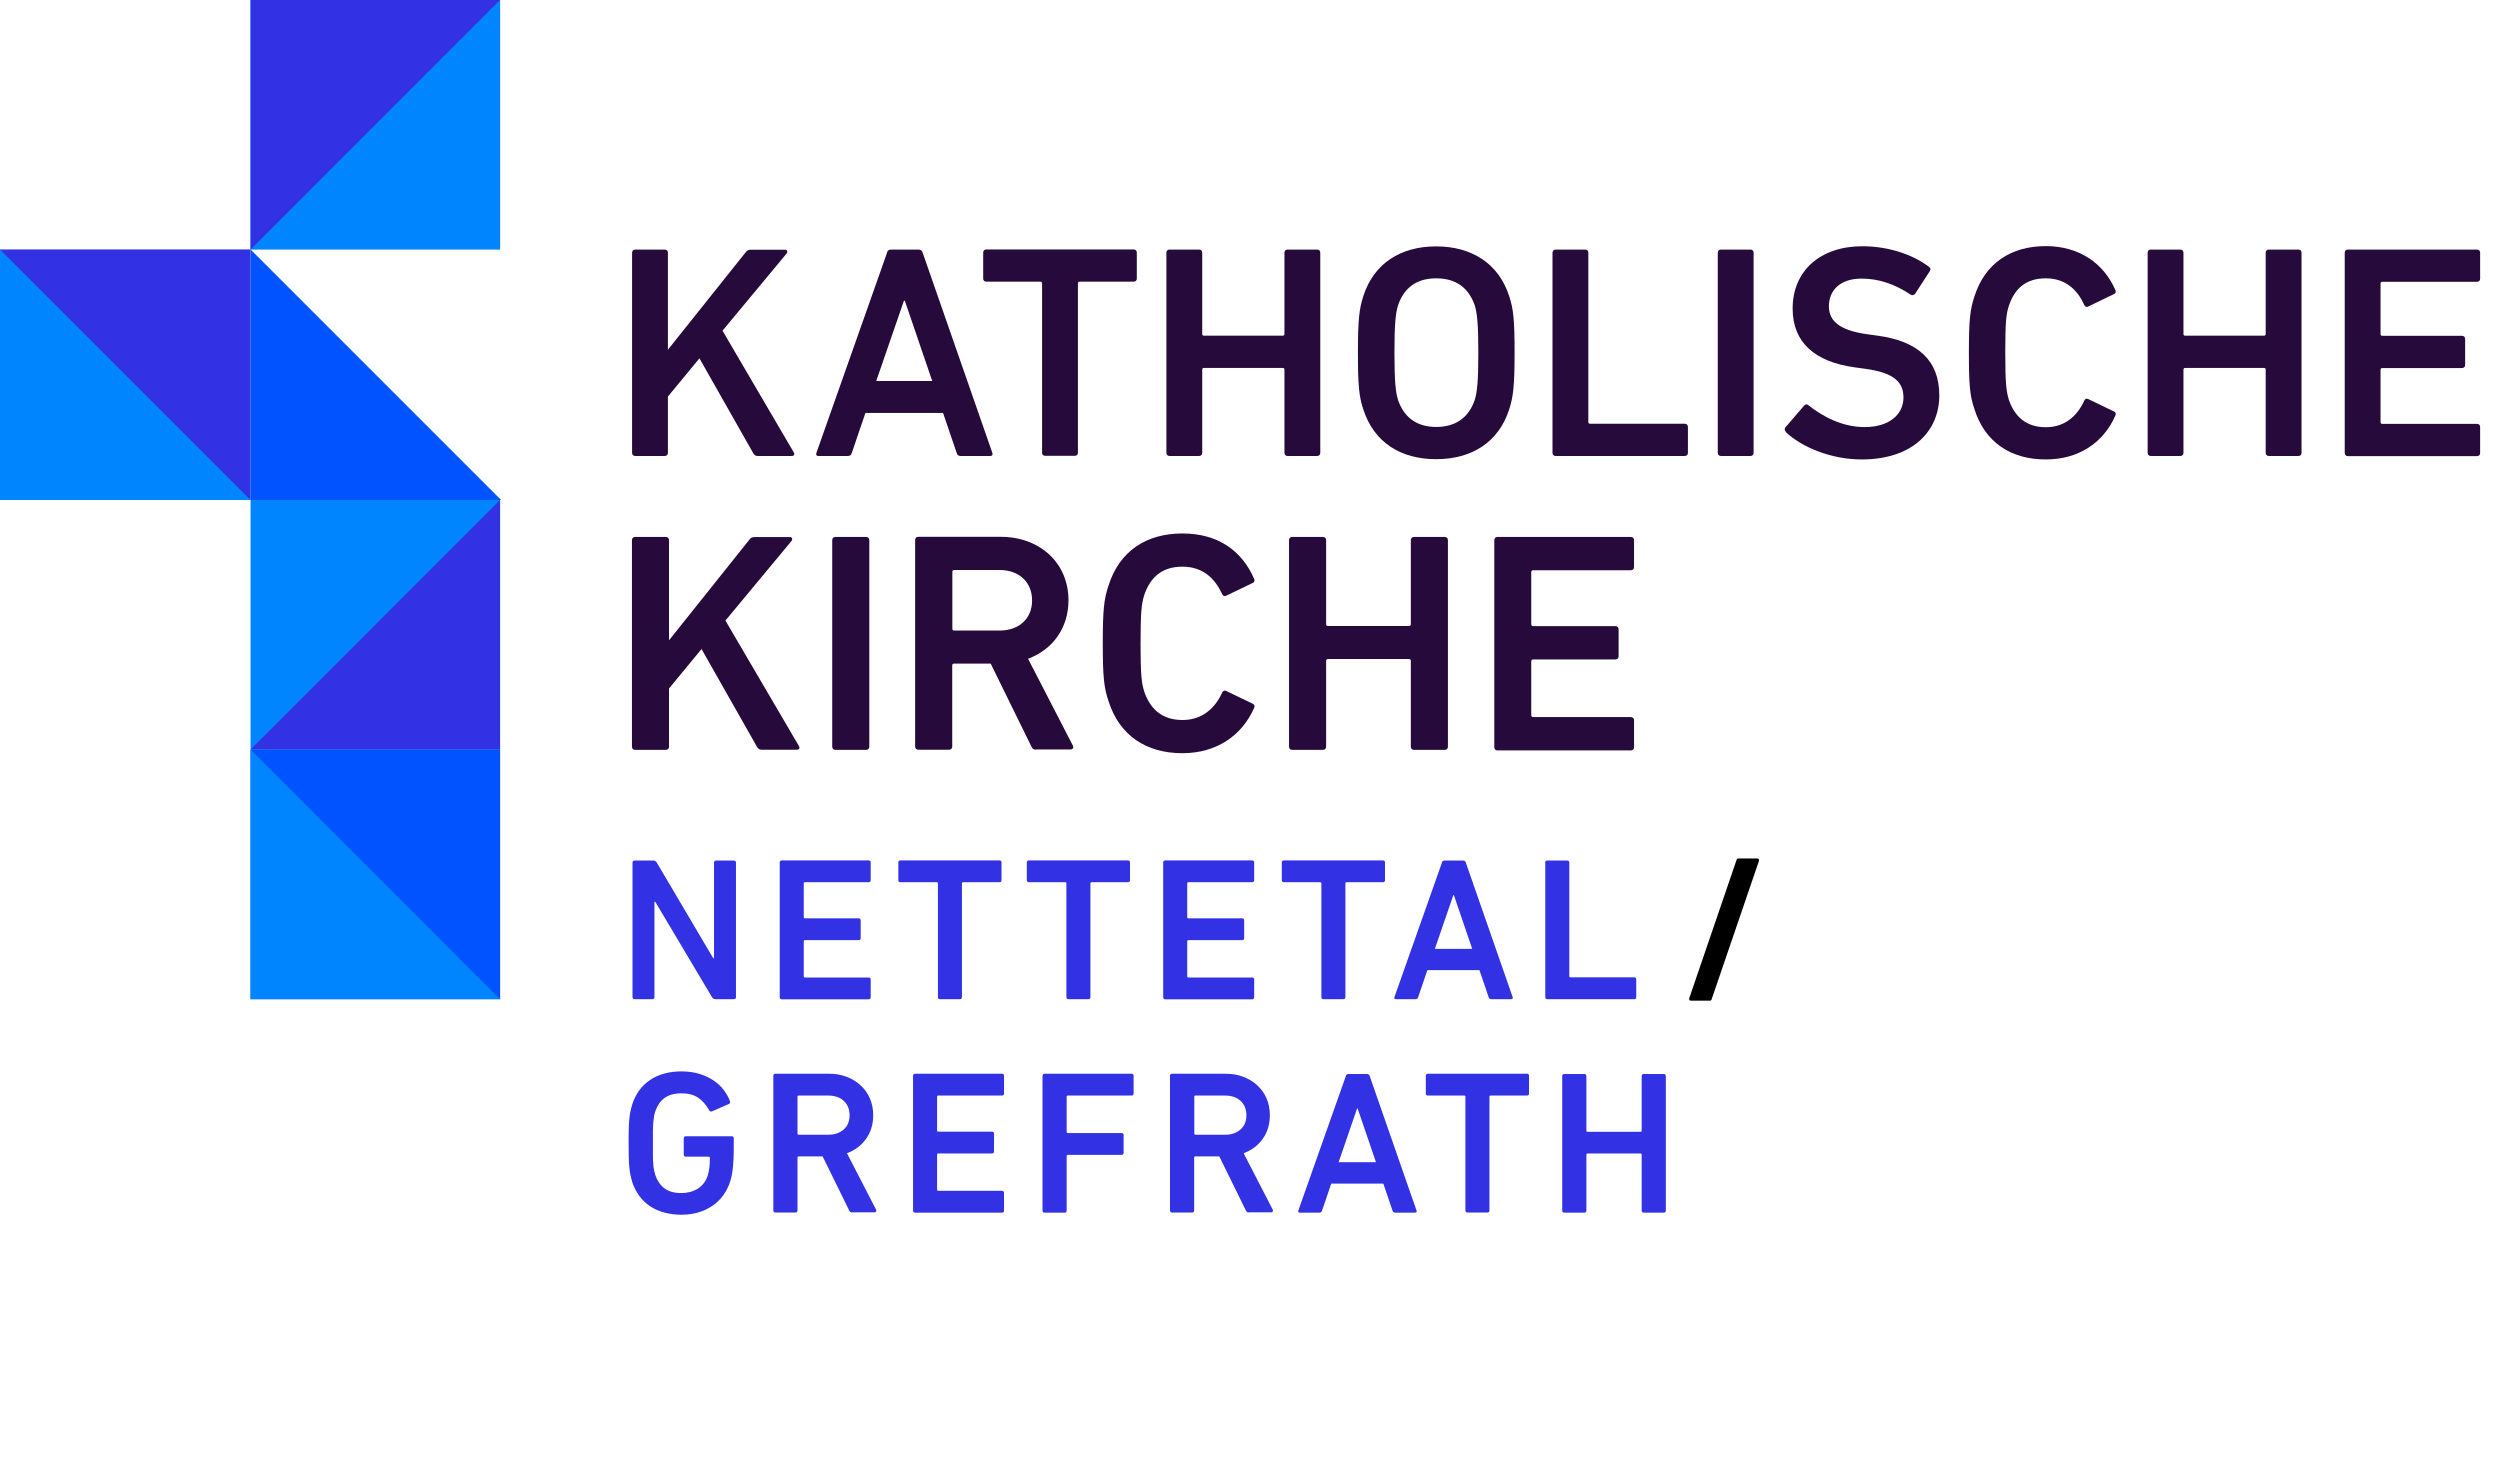
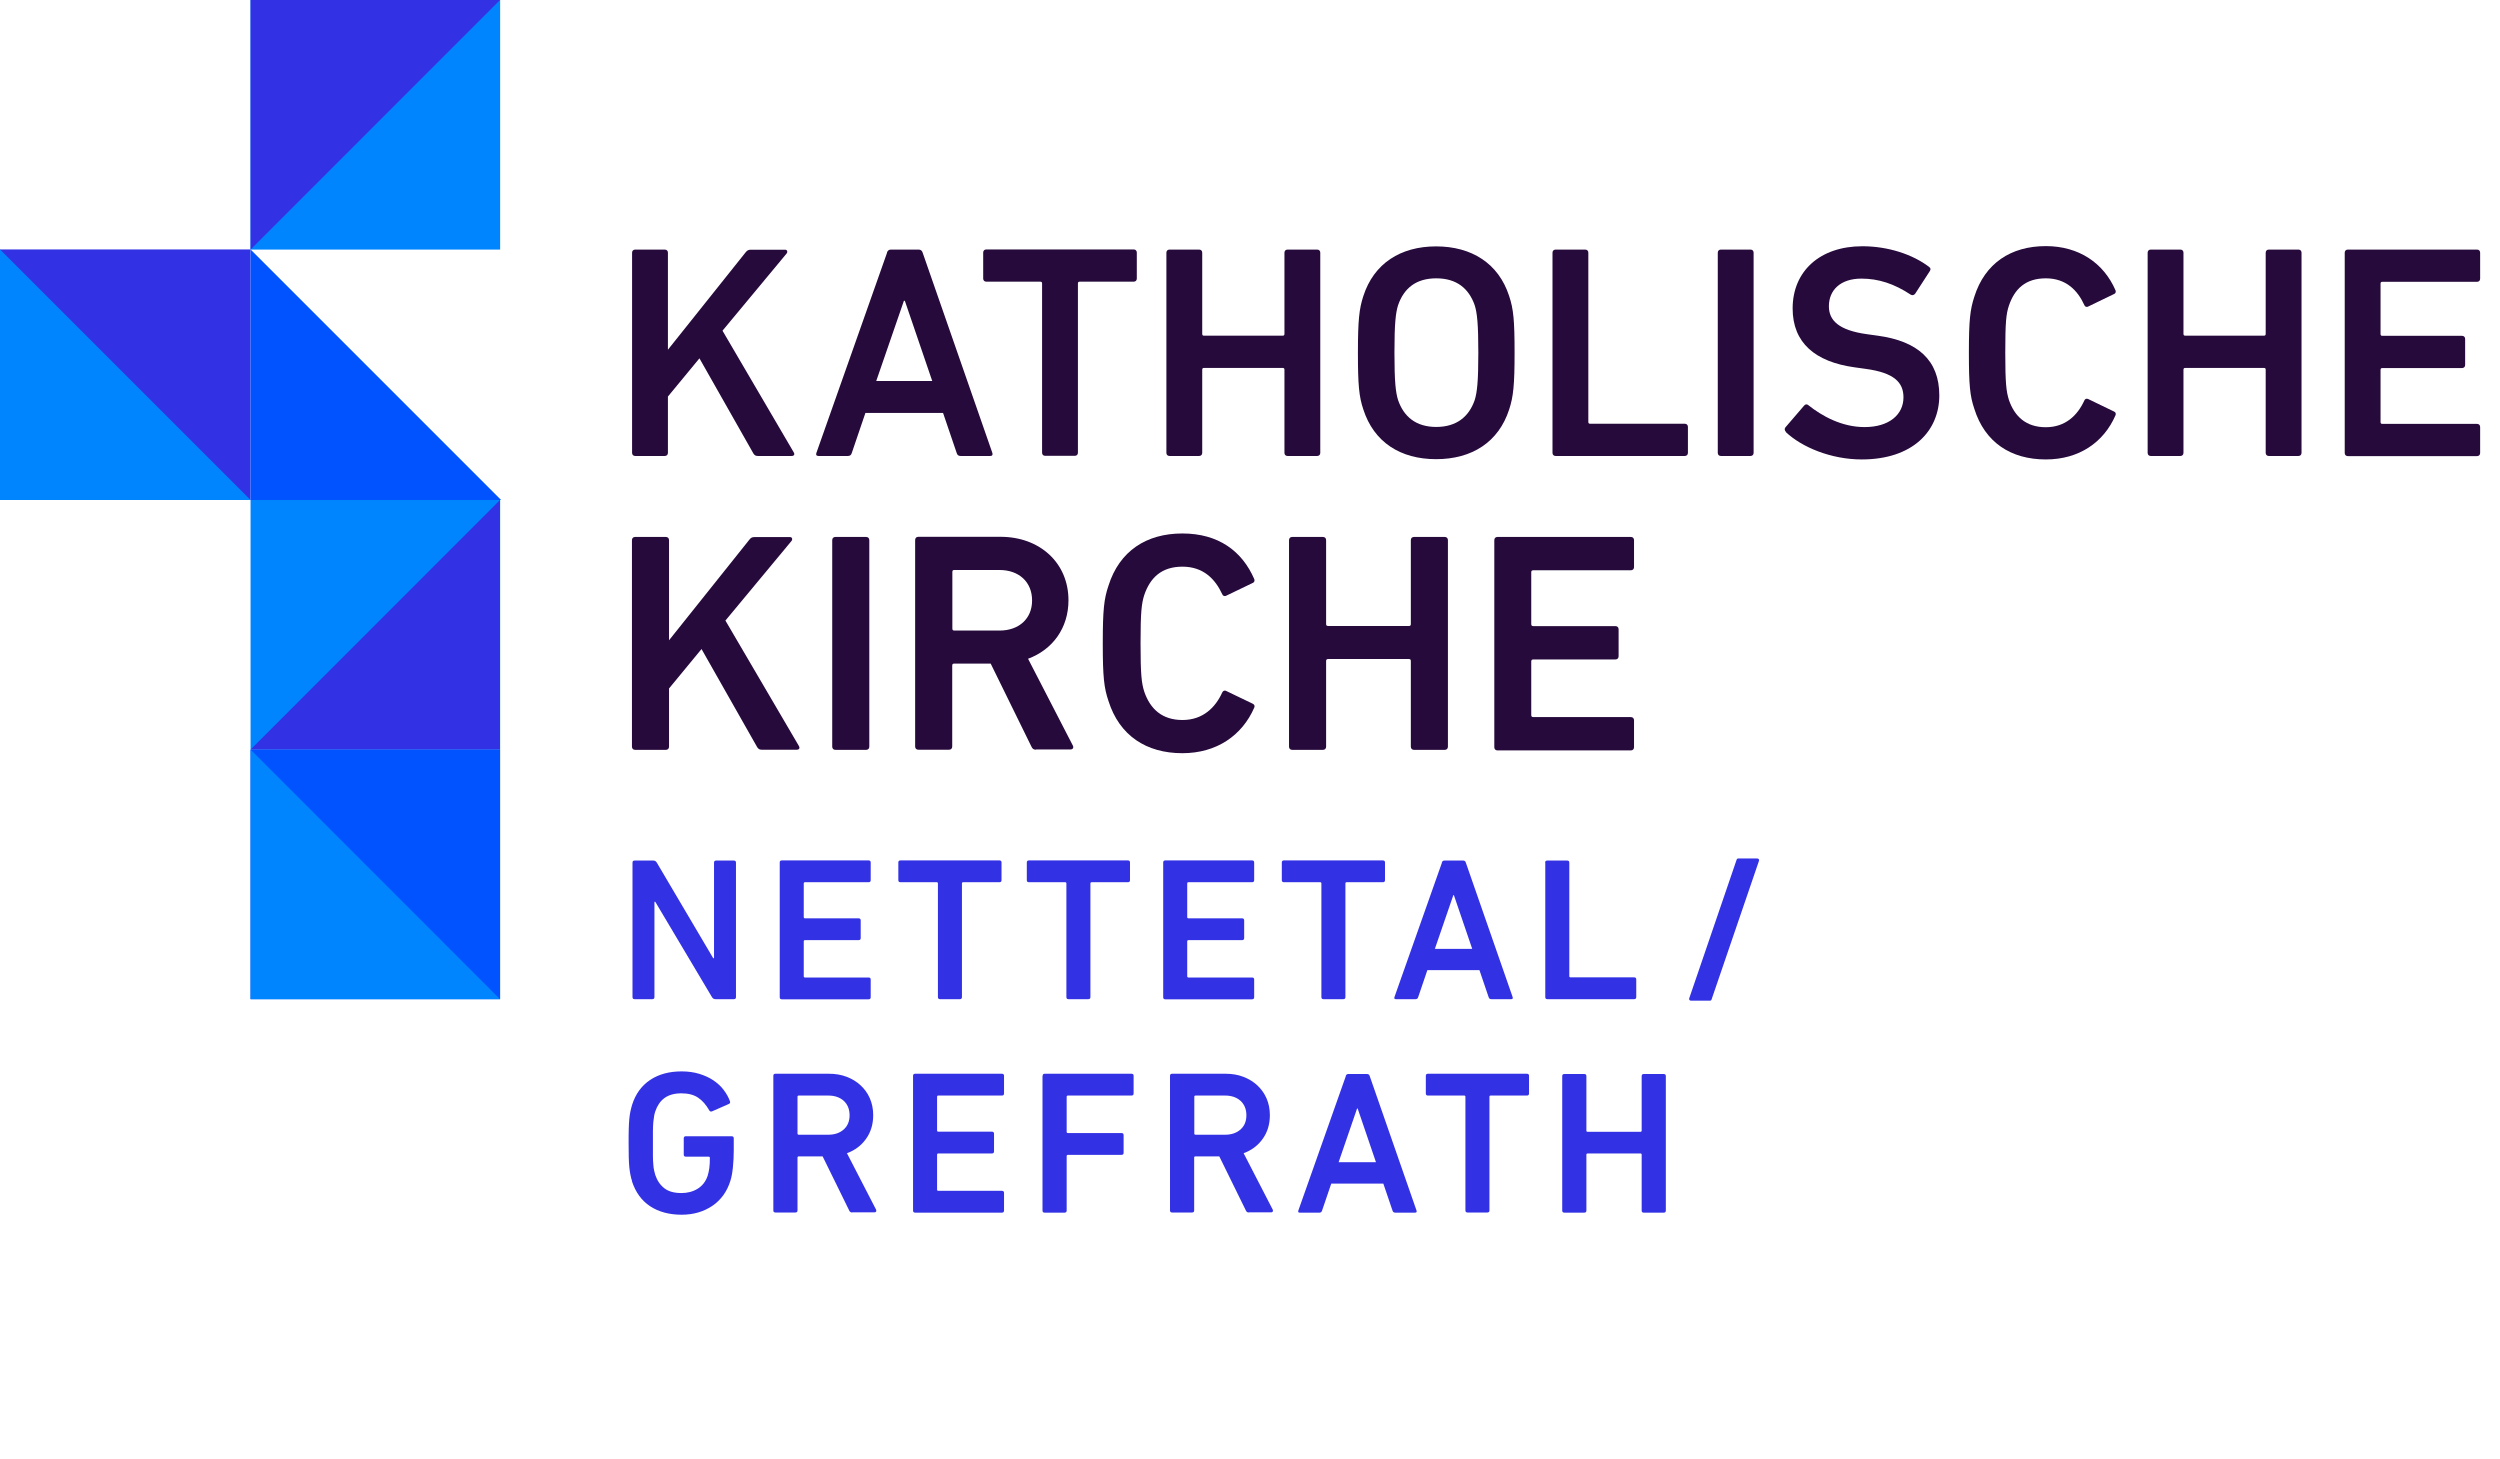
<svg xmlns="http://www.w3.org/2000/svg" version="1.1" viewBox="0 0 180 105">
  <defs>
    <style>
      .st0 {
        fill: #0085ff;
      }

      .st1 {
        fill: #0053ff;
      }

      .st2 {
        fill: #3231e4;
      }

      .st3 {
        fill: #260a3b;
      }
    </style>
  </defs>
  <path class="st3" d="M45.5,38.89c0-.14.09-.23.23-.23h2.21c.14,0,.23.09.23.23v7.21l5.79-7.25c.11-.14.2-.18.36-.18h2.57c.14,0,.2.16.09.29l-4.75,5.72,5.29,9.03c.09.16.02.27-.16.27h-2.5c-.18,0-.25-.05-.34-.18l-4.01-7.07-2.34,2.84v4.19c0,.14-.09.23-.23.23h-2.21c-.14,0-.23-.09-.23-.23,0,0,0-14.87,0-14.87Z" />
  <path class="st3" d="M59.92,38.89c0-.14.09-.23.23-.23h2.21c.14,0,.23.09.23.23v14.87c0,.14-.09.23-.23.23h-2.21c-.14,0-.23-.09-.23-.23v-14.87Z" />
  <path class="st3" d="M74.6,53.98c-.18,0-.27-.07-.34-.23l-2.93-5.97h-2.64c-.09,0-.13.05-.13.14v5.83c0,.14-.09.23-.23.23h-2.21c-.14,0-.23-.09-.23-.23v-14.87c0-.14.09-.23.23-.23h5.92c2.82,0,4.89,1.87,4.89,4.57,0,2.01-1.15,3.56-2.91,4.21l3.22,6.24c.09.16,0,.29-.16.29h-2.5l.02.02ZM74.31,43.23c0-1.33-.95-2.19-2.34-2.19h-3.27c-.09,0-.13.04-.13.14v4.08c0,.09.04.14.13.14h3.27c1.4,0,2.34-.86,2.34-2.16h0Z" />
  <path class="st3" d="M79.4,46.32c0-2.43.09-3.2.41-4.15.79-2.5,2.73-3.76,5.32-3.76s4.3,1.26,5.18,3.29c.04.11,0,.23-.11.27l-1.91.92c-.14.07-.25,0-.29-.11-.5-1.08-1.35-1.98-2.86-1.98s-2.32.79-2.75,2.03c-.2.63-.27,1.24-.27,3.49s.07,2.86.27,3.49c.43,1.24,1.28,2.03,2.75,2.03s2.37-.9,2.86-1.98c.05-.11.16-.18.29-.11l1.91.92c.11.05.16.16.11.27-.88,2.03-2.73,3.29-5.18,3.29-2.59,0-4.53-1.26-5.32-3.76-.32-.95-.41-1.71-.41-4.14h0Z" />
  <path class="st3" d="M92.81,38.89c0-.14.09-.23.23-.23h2.21c.14,0,.23.09.23.23v6.04c0,.09.04.14.14.14h5.83c.09,0,.13-.04.13-.14v-6.04c0-.14.09-.23.23-.23h2.21c.14,0,.23.09.23.23v14.87c0,.14-.09.23-.23.23h-2.21c-.14,0-.23-.09-.23-.23v-6.17c0-.09-.04-.14-.13-.14h-5.83c-.09,0-.14.05-.14.14v6.17c0,.14-.09.23-.23.23h-2.21c-.14,0-.23-.09-.23-.23v-14.87Z" />
  <path class="st3" d="M107.59,38.89c0-.14.09-.23.23-.23h9.6c.14,0,.23.09.23.23v1.94c0,.14-.09.23-.23.23h-7.03c-.09,0-.14.04-.14.14v3.74c0,.09.05.14.14.14h5.92c.14,0,.23.09.23.23v1.94c0,.14-.09.23-.23.23h-5.92c-.09,0-.14.05-.14.14v3.87c0,.09.05.14.14.14h7.03c.14,0,.23.09.23.23v1.94c0,.14-.09.23-.23.23h-9.6c-.14,0-.23-.09-.23-.23v-14.91Z" />
  <path class="st3" d="M45.51,18.19c0-.13.09-.22.22-.22h2.14c.13,0,.22.09.22.22v6.99l5.61-7.03c.11-.13.2-.17.35-.17h2.49c.13,0,.2.15.09.28l-4.61,5.55,5.13,8.76c.09.15.02.26-.15.26h-2.42c-.17,0-.24-.04-.33-.17l-3.89-6.86-2.27,2.75v4.06c0,.13-.09.22-.22.22h-2.14c-.13,0-.22-.09-.22-.22,0,0,0-14.42,0-14.42Z" />
  <path class="st3" d="M63.86,18.19c.04-.13.13-.22.28-.22h2.01c.15,0,.24.09.28.22l5.02,14.42c.04.13,0,.22-.15.22h-2.14c-.15,0-.24-.07-.28-.22l-.98-2.88h-5.59l-.98,2.88c-.04.15-.13.22-.28.22h-2.12c-.15,0-.2-.09-.15-.22l5.09-14.42h0ZM67.12,27.43l-1.97-5.77h-.07l-1.99,5.77h4.03Z" />
  <path class="st3" d="M75.25,32.82c-.13,0-.22-.09-.22-.22v-12.19c0-.09-.04-.13-.13-.13h-3.89c-.13,0-.22-.09-.22-.22v-1.88c0-.13.09-.22.22-.22h10.62c.13,0,.22.09.22.22v1.88c0,.13-.09.22-.22.22h-3.89c-.09,0-.13.04-.13.13v12.19c0,.13-.09.22-.22.22h-2.14Z" />
  <path class="st3" d="M83.98,18.19c0-.13.09-.22.22-.22h2.14c.13,0,.22.09.22.22v5.85c0,.09.04.13.13.13h5.66c.09,0,.13-.04.13-.13v-5.85c0-.13.09-.22.22-.22h2.14c.13,0,.22.09.22.22v14.42c0,.13-.09.22-.22.22h-2.14c-.13,0-.22-.09-.22-.22v-5.99c0-.09-.04-.13-.13-.13h-5.66c-.09,0-.13.04-.13.13v5.99c0,.13-.09.22-.22.22h-2.14c-.13,0-.22-.09-.22-.22,0,0,0-14.42,0-14.42Z" />
  <path class="st3" d="M98.16,29.48c-.31-.92-.39-1.75-.39-4.08s.09-3.17.39-4.08c.76-2.36,2.69-3.58,5.24-3.58s4.5,1.22,5.26,3.58c.31.92.39,1.75.39,4.08s-.09,3.17-.39,4.08c-.76,2.36-2.69,3.58-5.26,3.58s-4.48-1.22-5.24-3.58ZM106.18,28.8c.17-.55.26-1.31.26-3.41s-.09-2.86-.26-3.41c-.42-1.2-1.29-1.94-2.77-1.94s-2.34.74-2.75,1.94c-.17.55-.26,1.29-.26,3.41s.09,2.86.26,3.41c.41,1.2,1.29,1.94,2.75,1.94s2.36-.74,2.77-1.94Z" />
  <path class="st3" d="M111.78,18.19c0-.13.09-.22.22-.22h2.14c.13,0,.22.09.22.22v12.19c0,.09.04.13.13.13h6.82c.13,0,.22.09.22.22v1.88c0,.13-.09.22-.22.22h-9.31c-.13,0-.22-.09-.22-.22v-14.42h0Z" />
  <path class="st3" d="M123.68,18.19c0-.13.09-.22.22-.22h2.14c.13,0,.22.09.22.22v14.42c0,.13-.09.22-.22.22h-2.14c-.13,0-.22-.09-.22-.22v-14.42Z" />
  <path class="st3" d="M128.59,31.1c-.09-.09-.13-.22-.04-.33l1.35-1.57c.09-.11.22-.11.31-.02.96.76,2.38,1.57,4.04,1.57,1.77,0,2.8-.9,2.8-2.14,0-1.07-.66-1.77-2.71-2.05l-.79-.11c-2.86-.39-4.48-1.77-4.48-4.24,0-2.69,1.97-4.48,5.02-4.48,1.86,0,3.63.59,4.81,1.49.11.09.13.17.04.31l-1.05,1.62c-.09.11-.2.13-.31.07-1.2-.79-2.32-1.16-3.56-1.16-1.51,0-2.34.83-2.34,1.99,0,1.03.72,1.73,2.73,2.01l.79.11c2.86.39,4.43,1.75,4.43,4.3s-1.9,4.61-5.59,4.61c-2.18,0-4.3-.87-5.46-1.97h.01Z" />
  <path class="st3" d="M141.76,25.39c0-2.36.09-3.1.39-4.02.76-2.42,2.64-3.65,5.15-3.65,2.38,0,4.17,1.22,5.02,3.19.04.11,0,.22-.11.26l-1.86.9c-.13.07-.24,0-.28-.11-.48-1.05-1.31-1.92-2.77-1.92s-2.25.76-2.66,1.97c-.2.61-.26,1.2-.26,3.39s.07,2.77.26,3.39c.41,1.2,1.24,1.97,2.66,1.97s2.29-.87,2.77-1.92c.04-.11.15-.17.28-.11l1.86.9c.11.04.15.15.11.26-.85,1.97-2.64,3.19-5.02,3.19-2.51,0-4.39-1.22-5.15-3.65-.31-.92-.39-1.66-.39-4.02v-.02Z" />
  <path class="st3" d="M154.63,18.19c0-.13.09-.22.22-.22h2.14c.13,0,.22.09.22.22v5.85c0,.09.04.13.13.13h5.66c.09,0,.13-.04.13-.13v-5.85c0-.13.09-.22.22-.22h2.14c.13,0,.22.09.22.22v14.42c0,.13-.09.22-.22.22h-2.14c-.13,0-.22-.09-.22-.22v-5.99c0-.09-.04-.13-.13-.13h-5.66c-.09,0-.13.04-.13.13v5.99c0,.13-.09.22-.22.22h-2.14c-.13,0-.22-.09-.22-.22v-14.42Z" />
  <path class="st3" d="M168.82,18.19c0-.13.09-.22.22-.22h9.31c.13,0,.22.09.22.22v1.88c0,.13-.09.22-.22.22h-6.82c-.09,0-.13.04-.13.13v3.63c0,.09.04.13.13.13h5.74c.13,0,.22.09.22.22v1.88c0,.13-.09.22-.22.22h-5.74c-.09,0-.13.04-.13.13v3.76c0,.09.04.13.13.13h6.82c.13,0,.22.09.22.22v1.88c0,.13-.09.22-.22.22h-9.31c-.13,0-.22-.09-.22-.22v-14.42h0Z" />
  <g>
    <rect class="st2" y="17.96" width="18.04" height="18.04" />
    <polygon class="st0" points="0 17.96 0 36 18.04 36 0 17.96" />
  </g>
  <g>
    <rect class="st0" x="18.04" width="17.97" height="17.97" />
    <polyline class="st2" points="36 0 18.04 0 18.04 17.97" />
  </g>
  <g>
    <rect class="st0" x="18.04" y="36" width="17.97" height="17.97" />
    <polyline class="st2" points="18.04 53.97 36 53.97 36 36" />
  </g>
  <g>
    <rect class="st1" x="18.04" y="53.97" width="17.97" height="17.97" />
    <polyline class="st0" points="36 71.94 18.04 71.94 18.04 53.97" />
  </g>
  <polygon class="st1" points="18.04 36 36.08 36 18.04 17.96 18.04 36" />
  <g>
    <path class="st2" d="M45.54,62.11c0-.1.05-.15.15-.15h1.35c.11,0,.19.05.25.15l4.06,6.88h.06v-6.88c0-.1.05-.15.15-.15h1.28c.1,0,.15.05.15.15v9.68c0,.1-.05.15-.15.15h-1.33c-.11,0-.19-.05-.25-.15l-4.08-6.86h-.06v6.86c0,.1-.05.15-.15.15h-1.28c-.1,0-.15-.05-.15-.15,0,0,0-9.68,0-9.68Z" />
    <path class="st2" d="M56.14,62.1c0-.1.05-.15.15-.15h6.25c.1,0,.15.05.15.15v1.27c0,.1-.05.15-.15.15h-4.58c-.06,0-.09.03-.09.09v2.42c0,.06.03.09.09.09h3.86c.1,0,.15.05.15.15v1.27c0,.1-.05.15-.15.15h-3.86c-.06,0-.09.03-.09.09v2.51c0,.06.03.09.09.09h4.58c.1,0,.15.05.15.15v1.27c0,.1-.05.15-.15.15h-6.25c-.1,0-.15-.05-.15-.15v-9.69h0Z" />
    <path class="st2" d="M67.68,71.94c-.1,0-.15-.05-.15-.15v-8.18c0-.06-.03-.09-.09-.09h-2.61c-.1,0-.15-.05-.15-.15v-1.27c0-.1.05-.15.15-.15h7.13c.1,0,.15.05.15.15v1.27c0,.1-.05.15-.15.15h-2.61c-.06,0-.09.03-.09.09v8.18c0,.1-.05.15-.15.15h-1.44.01Z" />
    <path class="st2" d="M76.93,71.94c-.1,0-.15-.05-.15-.15v-8.18c0-.06-.03-.09-.09-.09h-2.61c-.1,0-.15-.05-.15-.15v-1.27c0-.1.05-.15.15-.15h7.13c.1,0,.15.05.15.15v1.27c0,.1-.05.15-.15.15h-2.61c-.06,0-.09.03-.09.09v8.18c0,.1-.05.15-.15.15h-1.44.01Z" />
    <path class="st2" d="M83.75,62.1c0-.1.05-.15.15-.15h6.25c.1,0,.15.05.15.15v1.27c0,.1-.05.15-.15.15h-4.58c-.06,0-.09.03-.09.09v2.42c0,.06.03.09.09.09h3.86c.1,0,.15.05.15.15v1.27c0,.1-.05.15-.15.15h-3.86c-.06,0-.09.03-.09.09v2.51c0,.06.03.09.09.09h4.58c.1,0,.15.05.15.15v1.27c0,.1-.05.15-.15.15h-6.25c-.1,0-.15-.05-.15-.15v-9.69h0Z" />
    <path class="st2" d="M95.29,71.94c-.1,0-.15-.05-.15-.15v-8.18c0-.06-.03-.09-.09-.09h-2.61c-.1,0-.15-.05-.15-.15v-1.27c0-.1.05-.15.15-.15h7.13c.1,0,.15.05.15.15v1.27c0,.1-.05.15-.15.15h-2.61c-.06,0-.09.03-.09.09v8.18c0,.1-.05.15-.15.15h-1.44,0Z" />
    <path class="st2" d="M103.81,62.11c.03-.1.09-.15.19-.15h1.35c.1,0,.16.05.19.15l3.37,9.68c.03.1,0,.15-.1.15h-1.44c-.1,0-.16-.05-.19-.15l-.66-1.94h-3.75l-.66,1.94c-.03.1-.09.15-.19.15h-1.42c-.1,0-.13-.05-.1-.15l3.42-9.68h0ZM106,68.32l-1.32-3.87h-.04l-1.33,3.87h2.7,0Z" />
    <path class="st2" d="M111.25,62.11c0-.1.05-.15.15-.15h1.44c.1,0,.15.05.15.15v8.17c0,.06.03.09.09.09h4.58c.1,0,.15.05.15.15v1.27c0,.1-.05.15-.15.15h-6.25c-.1,0-.15-.05-.15-.15v-9.68h0Z" />
-     <path class="cls-3" d="M123.11,72.05h-1.37s-.08-.02-.1-.05c-.02-.03-.03-.07-.02-.11l3.42-10c.02-.05.06-.08.12-.08h1.37s.08.02.1.05c.02.03.03.07.02.11l-3.42,10c-.02.05-.06.08-.12.08Z" />
+     <path class="st2" d="M123.11,72.05h-1.37s-.08-.02-.1-.05c-.02-.03-.03-.07-.02-.11l3.42-10c.02-.05.06-.08.12-.08h1.37s.08.02.1.05c.02.03.03.07.02.11l-3.42,10c-.02.05-.06.08-.12.08Z" />
    <path class="st2" d="M45.51,85.05c-.05-.16-.09-.31-.12-.47-.03-.16-.06-.34-.08-.54-.02-.21-.03-.45-.04-.73,0-.28-.01-.61-.01-1.01s0-.73.01-1.01.02-.52.04-.73c.02-.21.05-.39.08-.54.03-.16.08-.31.12-.47.25-.79.69-1.39,1.31-1.8s1.37-.61,2.26-.61c.47,0,.89.06,1.28.18.38.12.72.27,1.01.47s.54.42.73.68c.2.26.35.53.45.8.04.09.02.16-.06.21l-1.23.54c-.09.03-.15,0-.19-.07-.23-.4-.49-.71-.81-.92-.31-.21-.71-.31-1.2-.31s-.91.11-1.22.34-.52.55-.66.96c-.03.09-.06.19-.08.31s-.04.26-.06.44c-.01.17-.03.39-.03.64v1.8c0,.25.01.46.03.64.01.17.03.32.06.44s.05.22.08.31c.14.41.36.73.66.96.3.23.71.34,1.22.34.44,0,.83-.1,1.17-.31s.58-.52.72-.93c.05-.16.09-.34.12-.55.03-.21.04-.45.04-.74,0-.06-.03-.09-.09-.09h-1.64c-.1,0-.15-.05-.15-.15v-1.17c0-.1.05-.15.15-.15h3.3c.1,0,.15.05.15.15v.87c0,.41-.02.81-.06,1.21s-.1.72-.18.97c-.24.78-.68,1.39-1.3,1.81s-1.36.64-2.22.64-1.64-.2-2.26-.61-1.05-1.01-1.31-1.8h0Z" />
    <path class="st2" d="M61.36,87.3c-.11,0-.18-.05-.22-.15l-1.91-3.89h-1.72c-.06,0-.09.03-.09.09v3.8c0,.1-.05.15-.15.15h-1.44c-.1,0-.15-.05-.15-.15v-9.69c0-.1.05-.15.15-.15h3.86c.46,0,.88.07,1.27.22s.72.35,1,.61.51.57.67.94c.16.37.24.77.24,1.21,0,.66-.17,1.22-.51,1.7-.34.48-.8.83-1.38,1.04l2.1,4.07s.03.09,0,.13-.06.06-.11.06h-1.63.02ZM59.64,81.7c.46,0,.83-.13,1.11-.38s.42-.59.42-1.02-.14-.78-.42-1.04c-.28-.25-.65-.38-1.11-.38h-2.13c-.06,0-.09.03-.09.09v2.64c0,.06.03.09.09.09h2.13Z" />
    <path class="st2" d="M65.74,77.46c0-.1.05-.15.15-.15h6.25c.1,0,.15.05.15.15v1.27c0,.1-.05.15-.15.15h-4.58c-.06,0-.09.03-.09.09v2.42c0,.06.03.09.09.09h3.86c.1,0,.15.05.15.15v1.27c0,.1-.05.15-.15.15h-3.86c-.06,0-.09.03-.09.09v2.51c0,.06.03.09.09.09h4.58c.1,0,.15.05.15.15v1.27c0,.1-.05.15-.15.15h-6.25c-.1,0-.15-.05-.15-.15v-9.69h0Z" />
    <path class="st2" d="M75.07,77.46c0-.1.05-.15.15-.15h6.25c.1,0,.15.05.15.15v1.27c0,.1-.05.15-.15.15h-4.58c-.06,0-.09.03-.09.09v2.52c0,.06.03.09.09.09h3.86c.1,0,.15.05.15.15v1.27c0,.1-.05.15-.15.15h-3.86c-.06,0-.09.03-.09.09v3.92c0,.1-.05.15-.15.15h-1.44c-.1,0-.15-.05-.15-.15v-9.69h.01Z" />
    <path class="st2" d="M89.92,87.3c-.11,0-.18-.05-.22-.15l-1.91-3.89h-1.72c-.06,0-.09.03-.09.09v3.8c0,.1-.05.15-.15.15h-1.44c-.1,0-.15-.05-.15-.15v-9.69c0-.1.05-.15.15-.15h3.86c.46,0,.88.07,1.27.22s.72.35,1,.61.51.57.67.94c.16.37.24.77.24,1.21,0,.66-.17,1.22-.51,1.7-.34.48-.8.83-1.38,1.04l2.1,4.07s.03.09,0,.13-.06.06-.11.06h-1.63.02ZM88.21,81.7c.46,0,.83-.13,1.11-.38s.42-.59.42-1.02-.14-.78-.42-1.04c-.28-.25-.65-.38-1.11-.38h-2.13c-.06,0-.09.03-.09.09v2.64c0,.06.03.09.09.09h2.13Z" />
    <path class="st2" d="M96.89,77.48c.03-.1.09-.15.19-.15h1.35c.1,0,.16.05.19.15l3.37,9.68c.03.1,0,.15-.1.15h-1.44c-.1,0-.16-.05-.19-.15l-.66-1.94h-3.75l-.66,1.94c-.03.1-.09.15-.19.15h-1.42c-.1,0-.13-.05-.1-.15l3.42-9.68h0ZM99.07,83.68l-1.32-3.87h-.04l-1.33,3.87h2.7,0Z" />
    <path class="st2" d="M105.66,87.3c-.1,0-.15-.05-.15-.15v-8.18c0-.06-.03-.09-.09-.09h-2.61c-.1,0-.15-.05-.15-.15v-1.27c0-.1.05-.15.15-.15h7.13c.1,0,.15.05.15.15v1.27c0,.1-.05.15-.15.15h-2.61c-.06,0-.09.03-.09.09v8.18c0,.1-.05.15-.15.15h-1.44,0Z" />
    <path class="st2" d="M112.48,77.48c0-.1.05-.15.15-.15h1.44c.1,0,.15.05.15.15v3.92c0,.06.03.09.09.09h3.8c.06,0,.09-.03.09-.09v-3.92c0-.1.05-.15.15-.15h1.44c.1,0,.15.05.15.15v9.68c0,.1-.05.15-.15.15h-1.44c-.1,0-.15-.05-.15-.15v-4.02c0-.06-.03-.09-.09-.09h-3.8c-.06,0-.09.03-.09.09v4.02c0,.1-.05.15-.15.15h-1.44c-.1,0-.15-.05-.15-.15v-9.68Z" />
  </g>
</svg>
